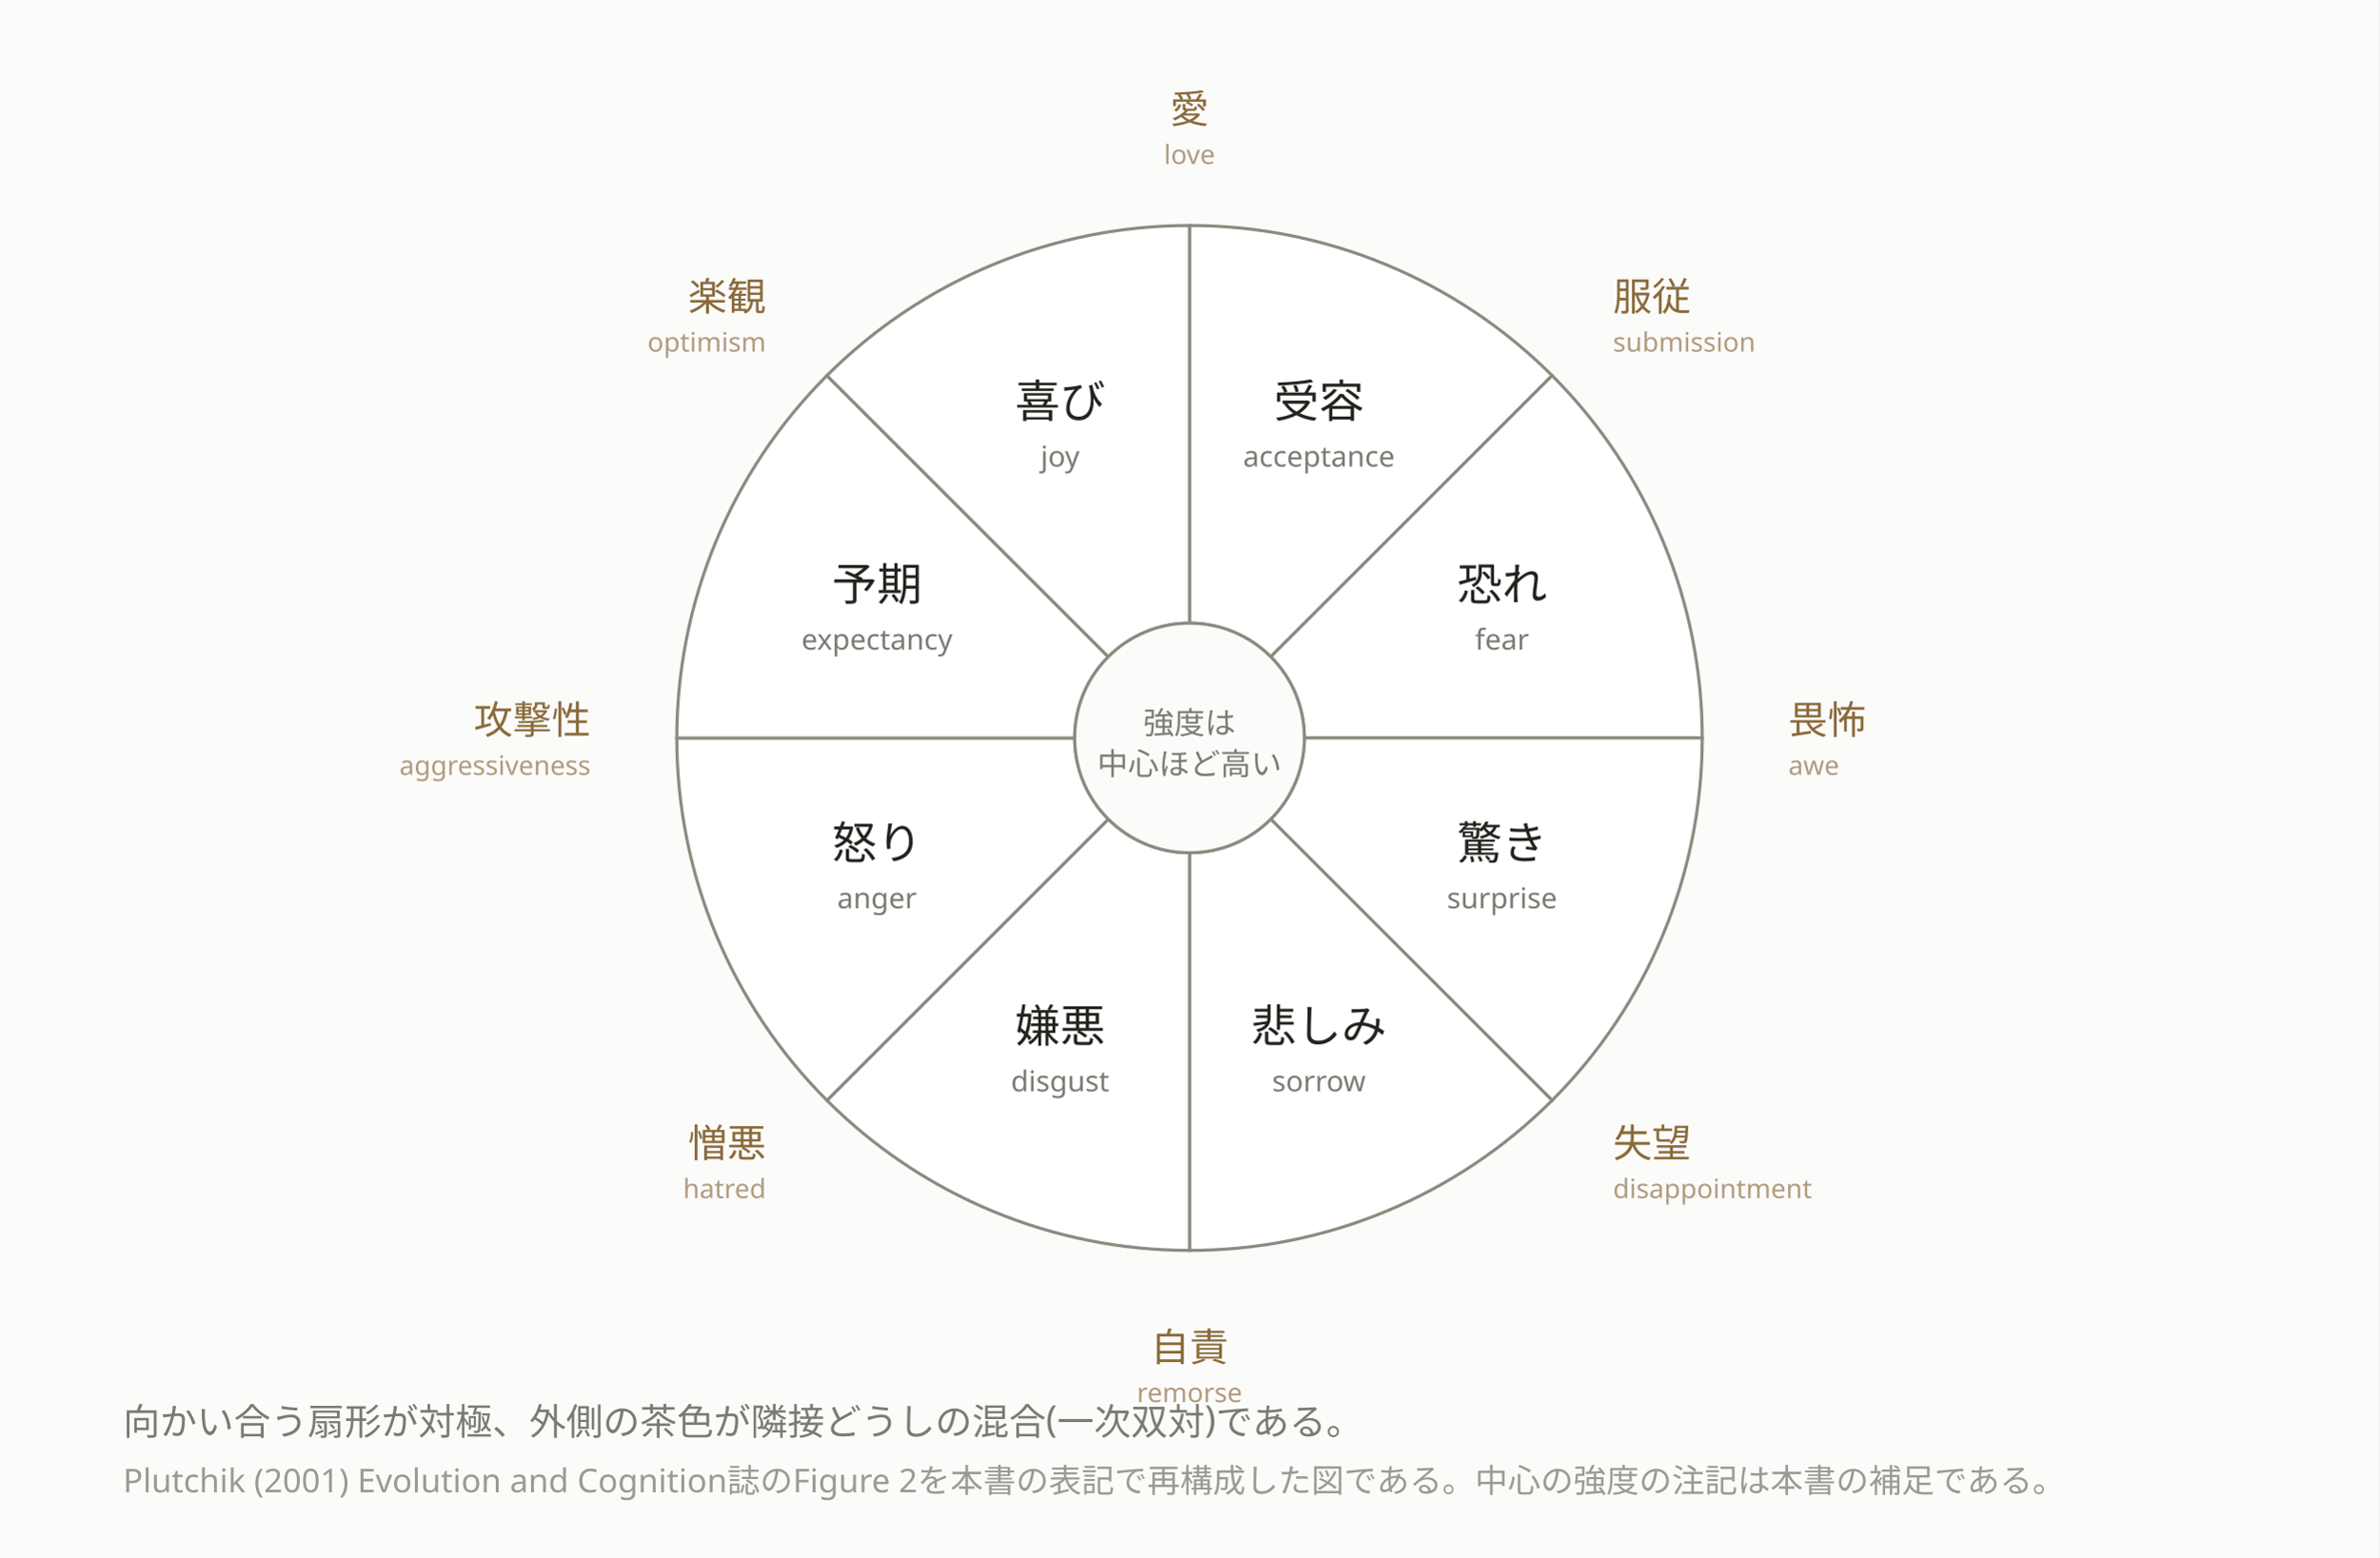
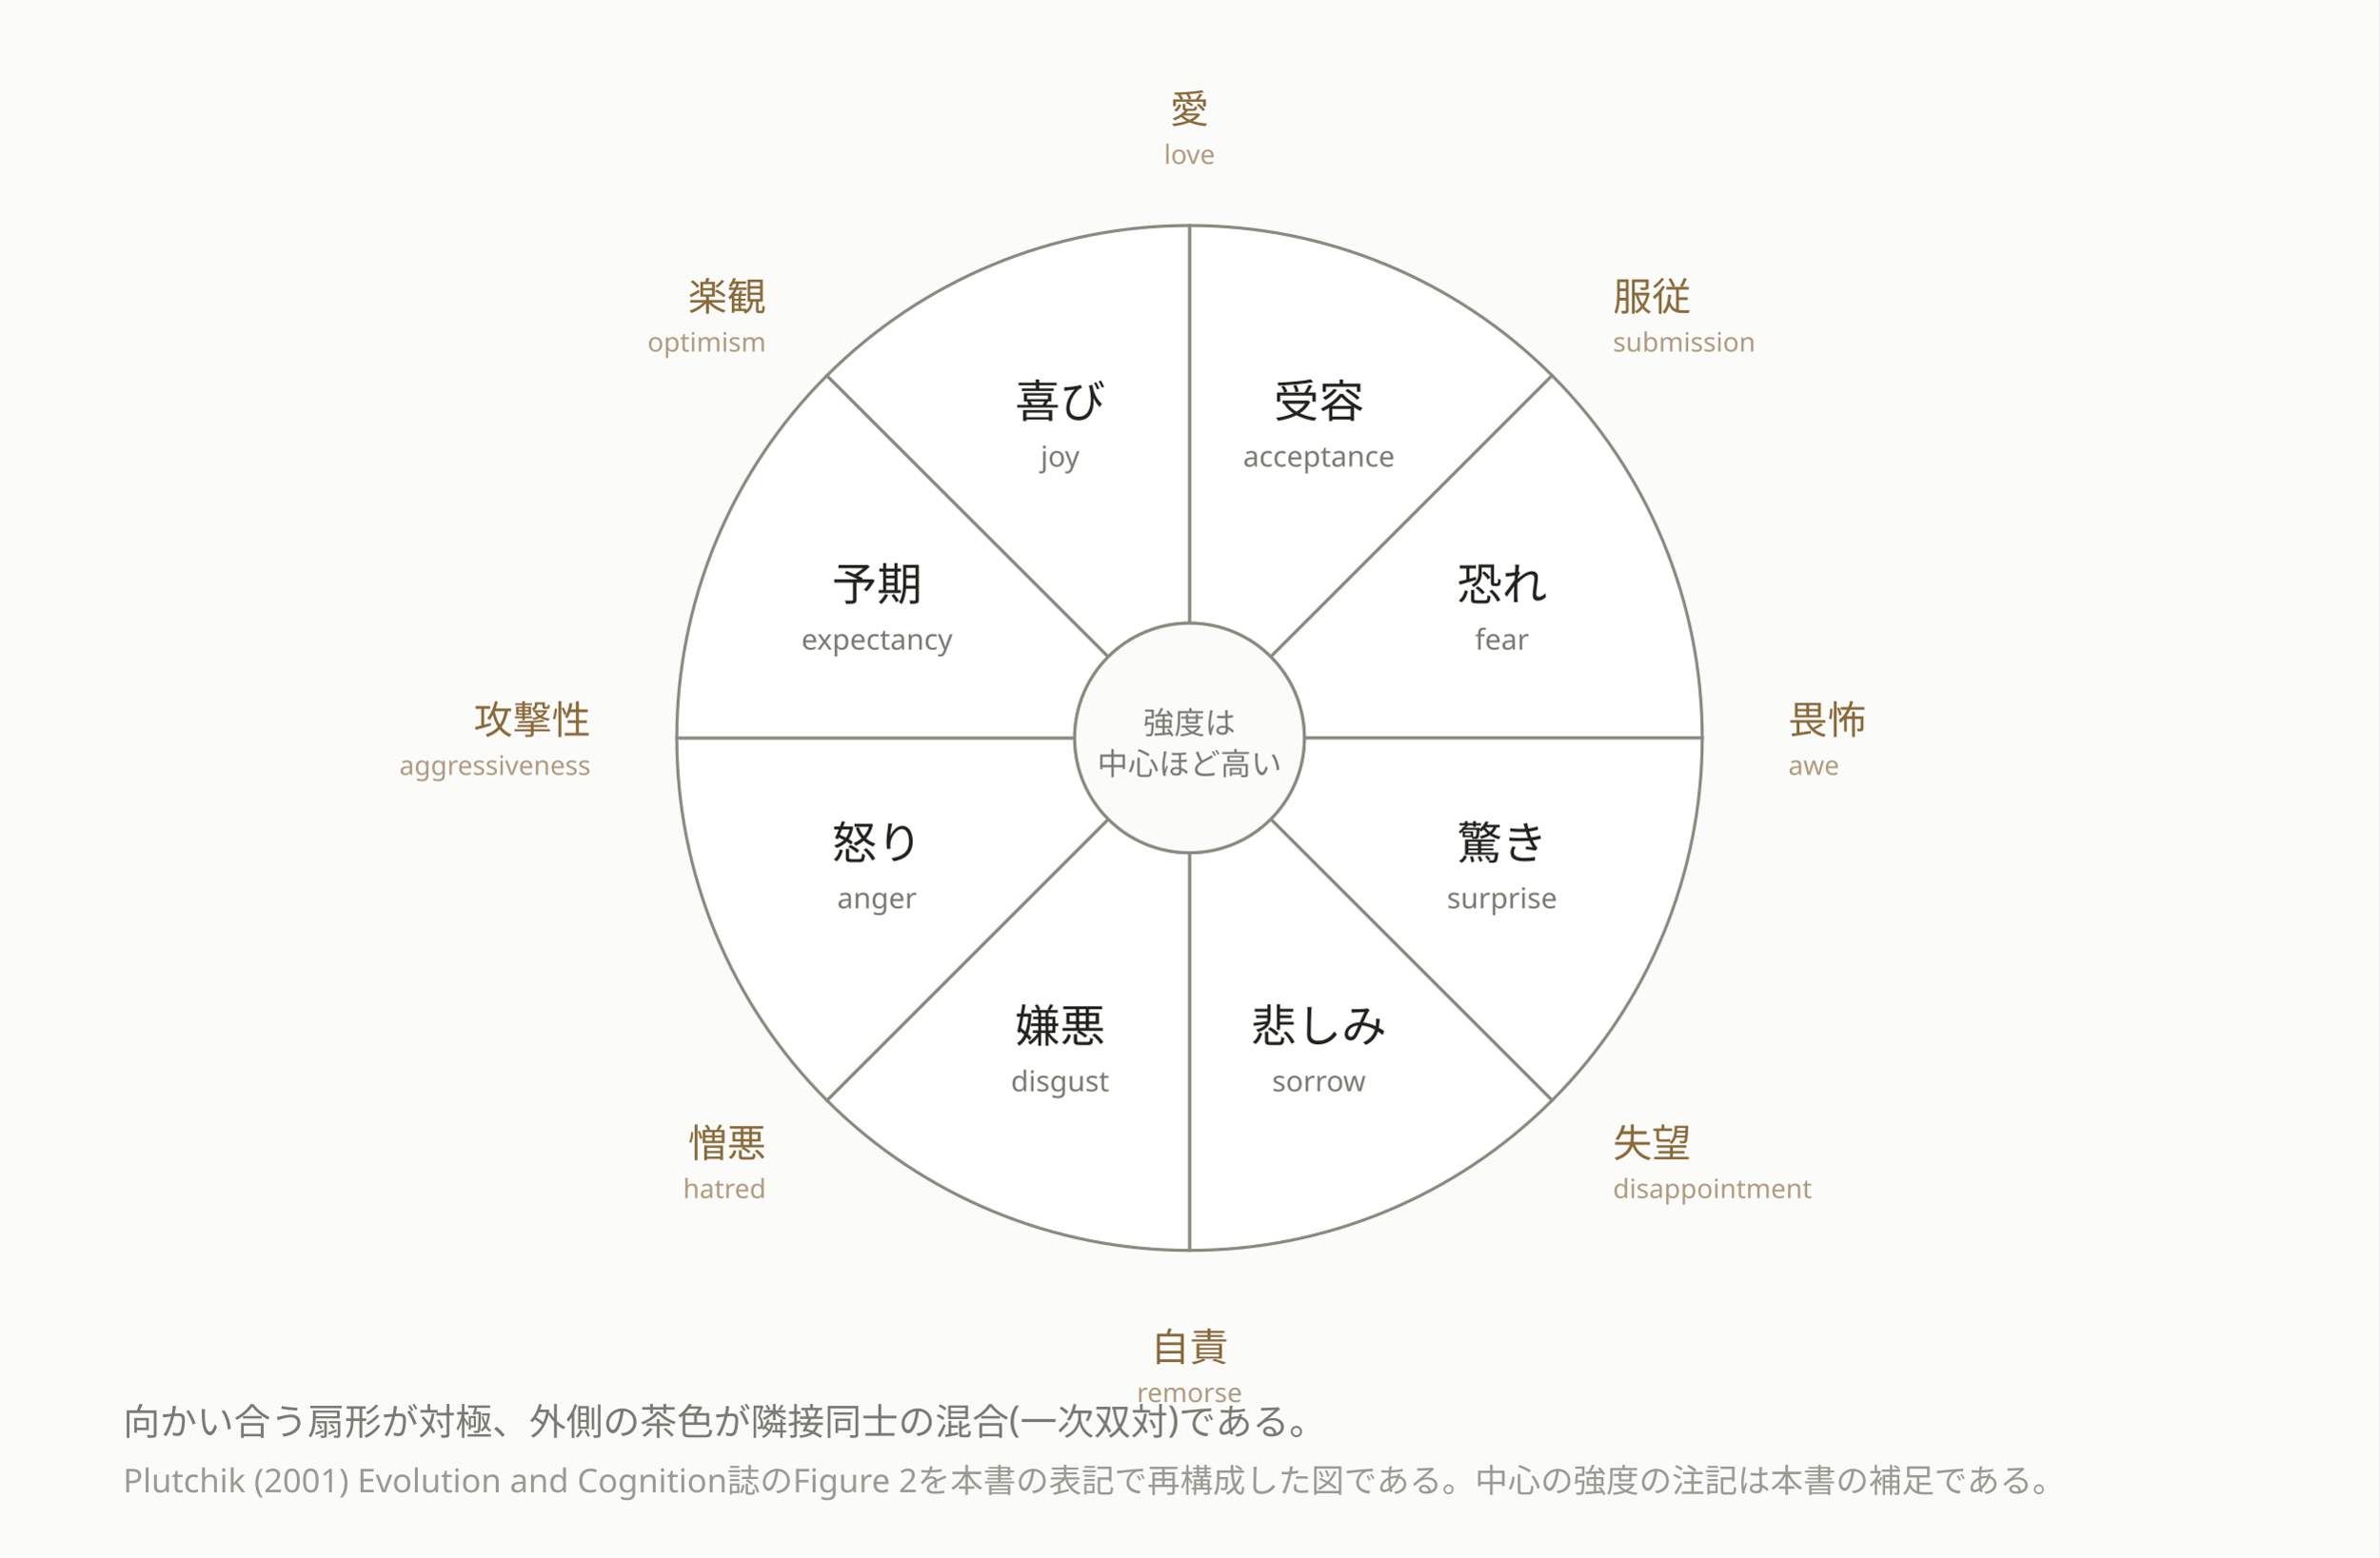
<svg xmlns="http://www.w3.org/2000/svg" width="1160" height="760" viewBox="0 0 1160 760" font-family="'Hiragino Sans','Hiragino Kaku Gothic ProN','Noto Sans JP',sans-serif">
  <rect width="1160" height="760" fill="#fbfbfa" />
  <path d="M580.0,304.0 L580.0,110.0 A250,250 0 0 1 756.8,183.2 L619.6,320.4 A56,56 0 0 0 580.0,304.0 Z" fill="#ffffff" stroke="#8a8a80" stroke-width="1.5" />
  <path d="M619.6,320.4 L756.8,183.2 A250,250 0 0 1 830.0,360.0 L636.0,360.0 A56,56 0 0 0 619.6,320.4 Z" fill="#ffffff" stroke="#8a8a80" stroke-width="1.5" />
  <path d="M636.0,360.0 L830.0,360.0 A250,250 0 0 1 756.8,536.8 L619.6,399.6 A56,56 0 0 0 636.0,360.0 Z" fill="#ffffff" stroke="#8a8a80" stroke-width="1.5" />
  <path d="M619.6,399.6 L756.8,536.8 A250,250 0 0 1 580.0,610.0 L580.0,416.0 A56,56 0 0 0 619.6,399.6 Z" fill="#ffffff" stroke="#8a8a80" stroke-width="1.5" />
  <path d="M580.0,416.0 L580.0,610.0 A250,250 0 0 1 403.2,536.8 L540.4,399.6 A56,56 0 0 0 580.0,416.0 Z" fill="#ffffff" stroke="#8a8a80" stroke-width="1.5" />
  <path d="M540.4,399.6 L403.2,536.8 A250,250 0 0 1 330.0,360.0 L524.0,360.0 A56,56 0 0 0 540.4,399.6 Z" fill="#ffffff" stroke="#8a8a80" stroke-width="1.5" />
  <path d="M524.0,360.0 L330.0,360.0 A250,250 0 0 1 403.2,183.2 L540.4,320.4 A56,56 0 0 0 524.0,360.0 Z" fill="#ffffff" stroke="#8a8a80" stroke-width="1.5" />
  <path d="M540.4,320.4 L403.2,183.2 A250,250 0 0 1 580.0,110.0 L580.0,304.0 A56,56 0 0 0 540.4,320.4 Z" fill="#ffffff" stroke="#8a8a80" stroke-width="1.5" />
  <line x1="601.4" y1="308.3" x2="558.6" y2="411.7" stroke="#dcdcd6" stroke-width="1" stroke-dasharray="3,4" />
  <line x1="631.7" y1="338.6" x2="528.3" y2="381.4" stroke="#dcdcd6" stroke-width="1" stroke-dasharray="3,4" />
  <line x1="631.7" y1="381.4" x2="528.3" y2="338.6" stroke="#dcdcd6" stroke-width="1" stroke-dasharray="3,4" />
  <line x1="601.4" y1="411.7" x2="558.6" y2="308.3" stroke="#dcdcd6" stroke-width="1" stroke-dasharray="3,4" />
  <text x="643.1" y="203.6" font-size="22" fill="#24241f" text-anchor="middle">受容</text>
  <text x="643.1" y="227.6" font-size="14" fill="#7a7a72" text-anchor="middle">acceptance</text>
  <text x="732.4" y="292.9" font-size="22" fill="#24241f" text-anchor="middle">恐れ</text>
  <text x="732.4" y="316.9" font-size="14" fill="#7a7a72" text-anchor="middle">fear</text>
  <text x="732.4" y="419.1" font-size="22" fill="#24241f" text-anchor="middle">驚き</text>
  <text x="732.4" y="443.1" font-size="14" fill="#7a7a72" text-anchor="middle">surprise</text>
  <text x="643.1" y="508.4" font-size="22" fill="#24241f" text-anchor="middle">悲しみ</text>
  <text x="643.1" y="532.4" font-size="14" fill="#7a7a72" text-anchor="middle">sorrow</text>
  <text x="516.9" y="508.4" font-size="22" fill="#24241f" text-anchor="middle">嫌悪</text>
  <text x="516.9" y="532.4" font-size="14" fill="#7a7a72" text-anchor="middle">disgust</text>
  <text x="427.6" y="419.1" font-size="22" fill="#24241f" text-anchor="middle">怒り</text>
  <text x="427.6" y="443.1" font-size="14" fill="#7a7a72" text-anchor="middle">anger</text>
  <text x="427.6" y="292.9" font-size="22" fill="#24241f" text-anchor="middle">予期</text>
  <text x="427.6" y="316.9" font-size="14" fill="#7a7a72" text-anchor="middle">expectancy</text>
  <text x="516.9" y="203.6" font-size="22" fill="#24241f" text-anchor="middle">喜び</text>
  <text x="516.9" y="227.6" font-size="14" fill="#7a7a72" text-anchor="middle">joy</text>
  <text x="580.0" y="60.0" font-size="19" fill="#8a6a3a" text-anchor="middle">愛</text>
  <text x="580.0" y="80.0" font-size="13" fill="#b09a7e" text-anchor="middle">love</text>
  <text x="786.5" y="151.5" font-size="19" fill="#8a6a3a" text-anchor="start">服従</text>
  <text x="786.5" y="171.5" font-size="13" fill="#b09a7e" text-anchor="start">submission</text>
  <text x="872.0" y="358.0" font-size="19" fill="#8a6a3a" text-anchor="start">畏怖</text>
  <text x="872.0" y="378.0" font-size="13" fill="#b09a7e" text-anchor="start">awe</text>
  <text x="786.5" y="564.5" font-size="19" fill="#8a6a3a" text-anchor="start">失望</text>
  <text x="786.5" y="584.5" font-size="13" fill="#b09a7e" text-anchor="start">disappointment</text>
  <text x="580.0" y="664.0" font-size="19" fill="#8a6a3a" text-anchor="middle">自責</text>
  <text x="580.0" y="684.0" font-size="13" fill="#b09a7e" text-anchor="middle">remorse</text>
  <text x="373.5" y="564.5" font-size="19" fill="#8a6a3a" text-anchor="end">憎悪</text>
  <text x="373.5" y="584.5" font-size="13" fill="#b09a7e" text-anchor="end">hatred</text>
  <text x="288.0" y="358.0" font-size="19" fill="#8a6a3a" text-anchor="end">攻撃性</text>
  <text x="288.0" y="378.0" font-size="13" fill="#b09a7e" text-anchor="end">aggressiveness</text>
  <text x="373.5" y="151.5" font-size="19" fill="#8a6a3a" text-anchor="end">楽観</text>
  <text x="373.5" y="171.5" font-size="13" fill="#b09a7e" text-anchor="end">optimism</text>
  <circle cx="580" cy="360" r="56" fill="#fbfbfa" stroke="#8a8a80" stroke-width="1.5" />
  <text x="580" y="358" font-size="15" fill="#7a7a72" text-anchor="middle">強度は</text>
  <text x="580" y="378" font-size="15" fill="#7a7a72" text-anchor="middle">中心ほど高い</text>
-   <text x="60" y="700" font-size="18" fill="#7a7a72">向かい合う扇形が対極、外側の茶色が隣接どうしの混合(一次双対)である。</text>
+   <text x="60" y="700" font-size="18" fill="#7a7a72">向かい合う扇形が対極、外側の茶色が隣接同士の混合(一次双対)である。</text>
  <text x="60" y="728" font-size="16" fill="#9a9a92">Plutchik (2001) Evolution and Cognition誌のFigure 2を本書の表記で再構成した図である。中心の強度の注記は本書の補足である。</text>
</svg>
